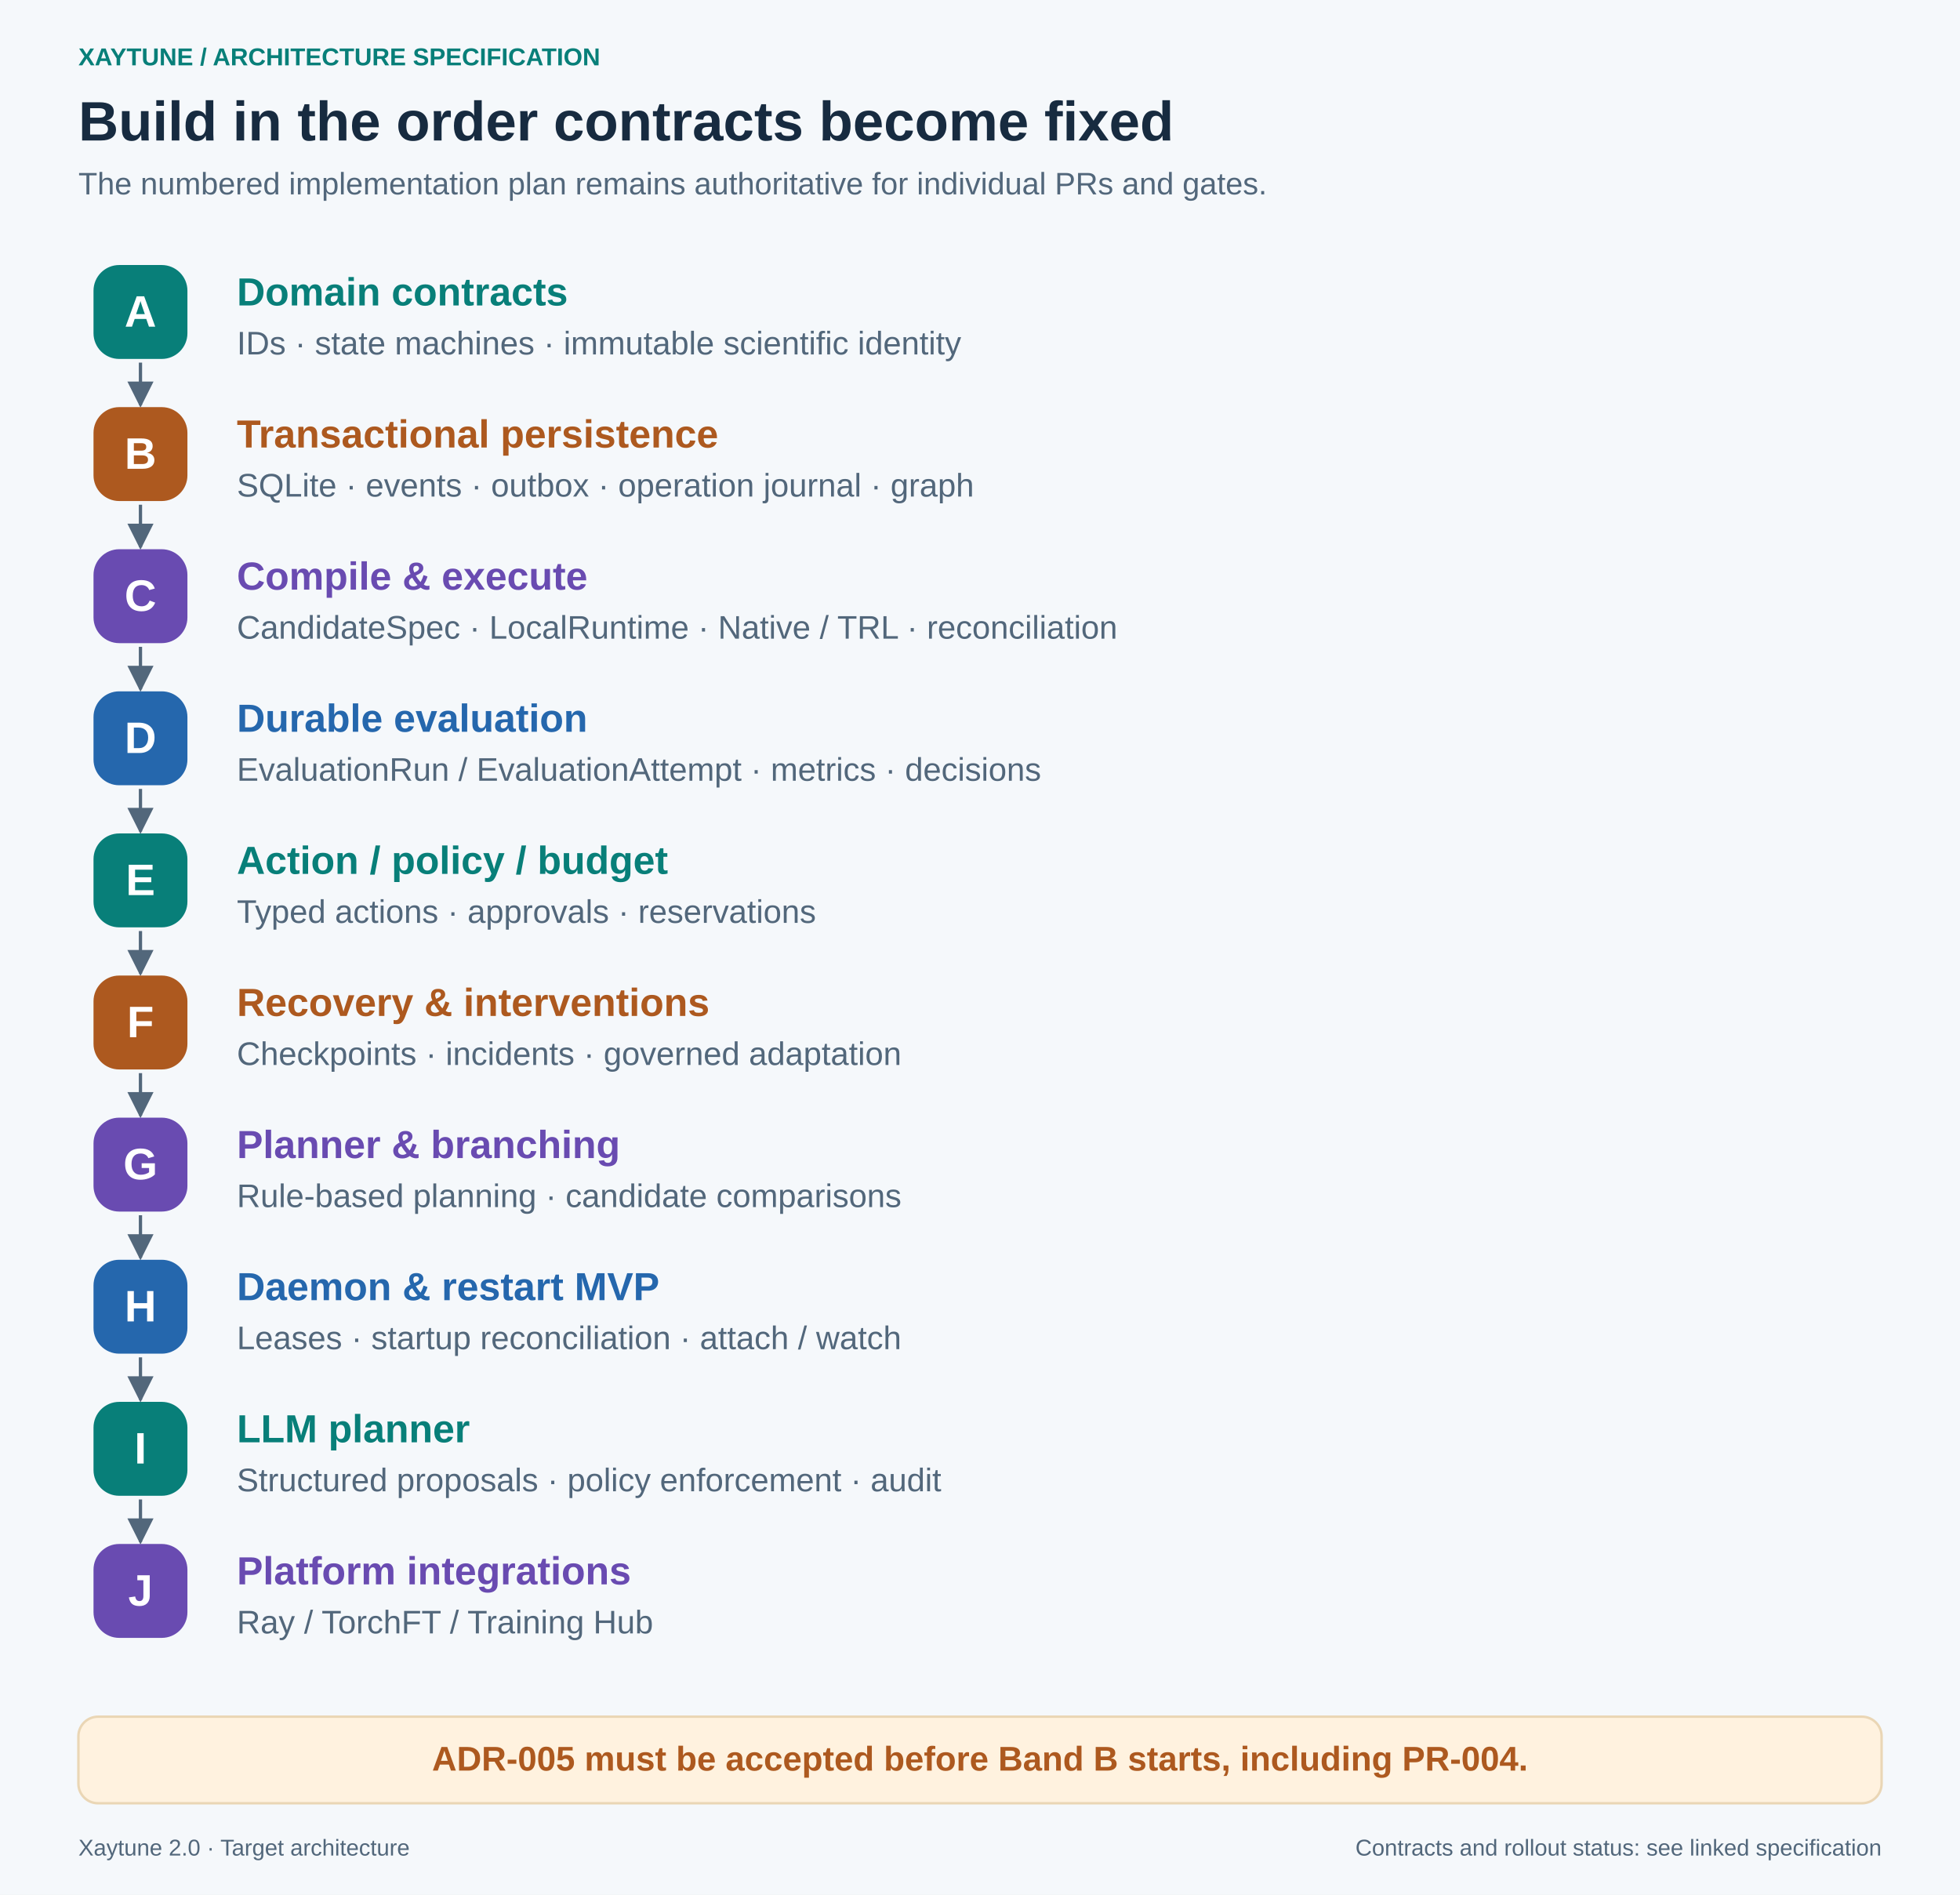
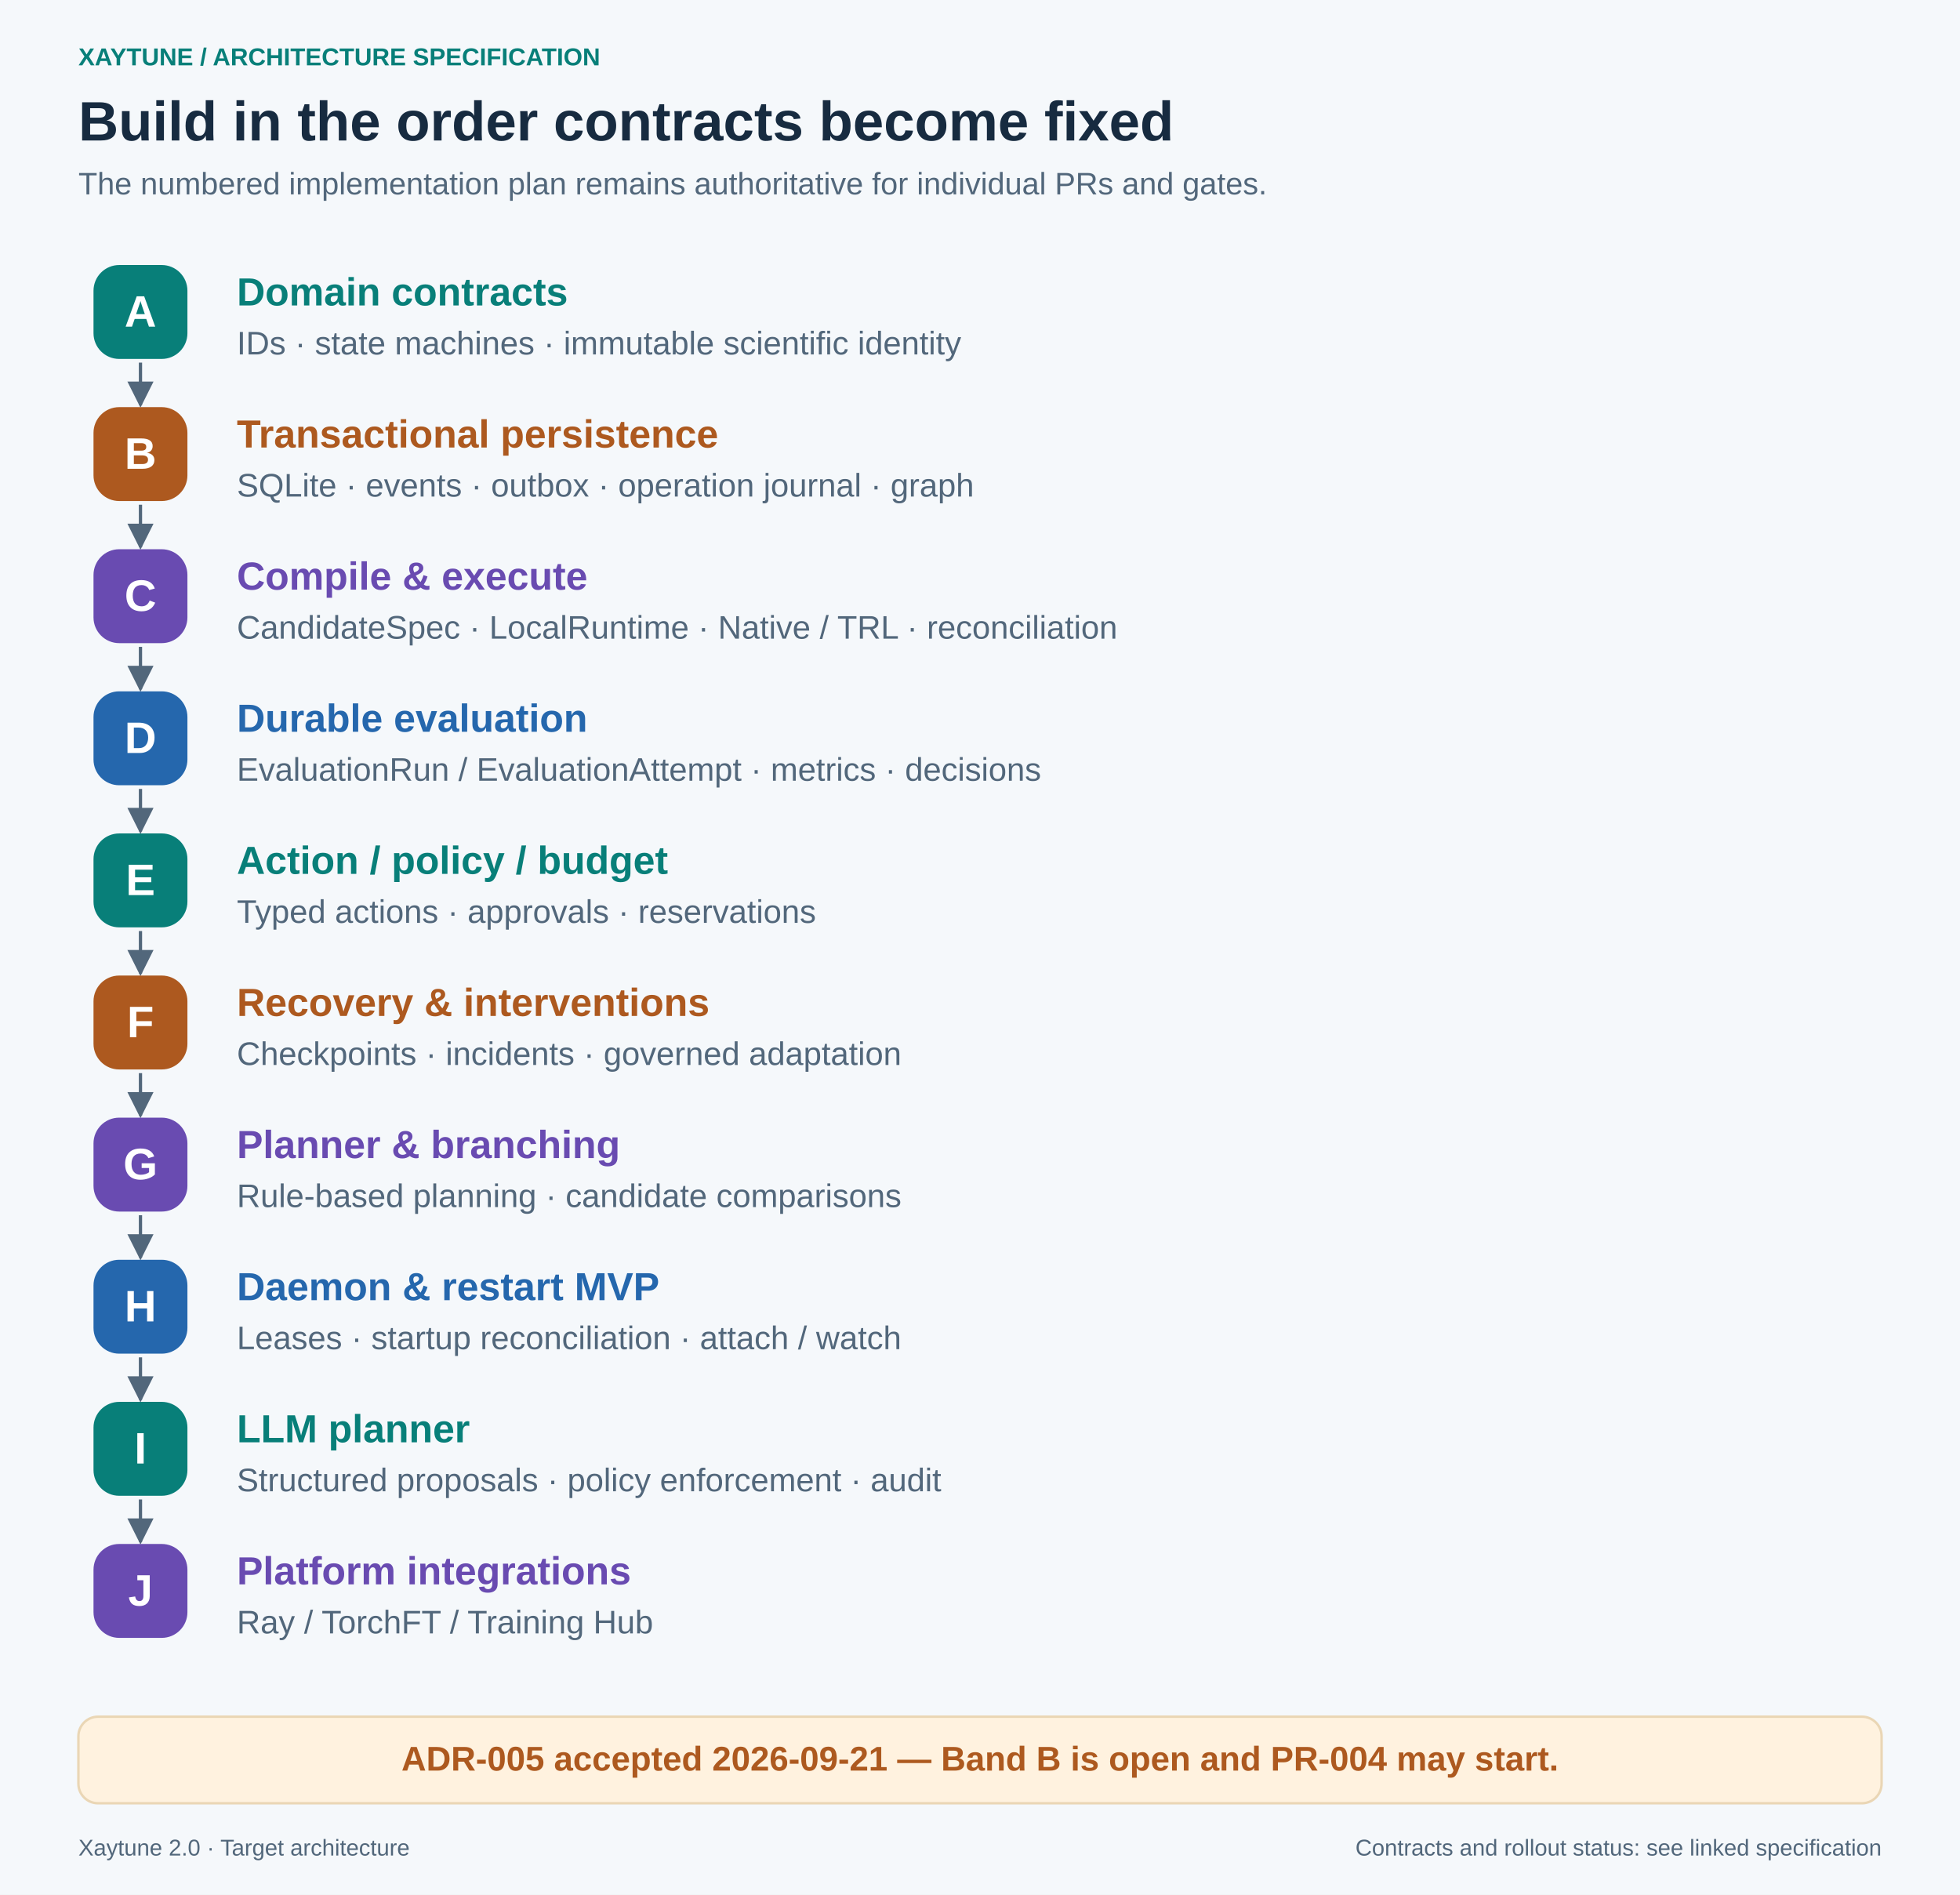
<svg xmlns="http://www.w3.org/2000/svg" width="1200" height="1160" viewBox="0 0 1200 1160" role="img" aria-labelledby="implementation-order-title implementation-order-desc">
  <defs>
    <marker id="implementation-order-arrow" viewBox="0 0 10 10" refX="9" refY="5" markerWidth="8" markerHeight="8" orient="auto-start-reverse">
      <path d="M 0 0 L 10 5 L 0 10 z" fill="#52677b" />
    </marker>
  </defs>
  <style>text{font-family:Arial,Helvetica,sans-serif} .mono{font-family:Menlo,Consolas,monospace}</style>
  <rect width="1200" height="1160" fill="#f5f8fb" />
  <text x="48" y="40" font-size="15" fill="#087f79" font-weight="700" text-anchor="start" class="">XAYTUNE  /  ARCHITECTURE SPECIFICATION</text>
  <text x="48" y="86" font-size="34" fill="#172b40" font-weight="700" text-anchor="start" class="">Build in the order contracts become fixed</text>
  <text x="48" y="119" font-size="19" fill="#52677b" font-weight="400" text-anchor="start" class="">The numbered implementation plan remains authoritative for individual PRs and gates.</text>
  <rect x="58" y="163" width="56" height="56" rx="15" fill="#087f79" stroke="#087f79" stroke-width="1.5" />
  <text x="86" y="200" font-size="27" fill="white" font-weight="700" text-anchor="middle" class="">A</text>
  <text x="145" y="187" font-size="24" fill="#087f79" font-weight="700" text-anchor="start" class="">Domain contracts</text>
  <text x="145" y="217" font-size="20" fill="#52677b" font-weight="400" text-anchor="start" class="">IDs · state machines · immutable scientific identity</text>
  <path d="M 86 222 L 86 248" fill="none" stroke="#52677b" stroke-width="2" marker-end="url(#implementation-order-arrow)" />
  <rect x="58" y="250" width="56" height="56" rx="15" fill="#ad591f" stroke="#ad591f" stroke-width="1.5" />
  <text x="86" y="287" font-size="27" fill="white" font-weight="700" text-anchor="middle" class="">B</text>
  <text x="145" y="274" font-size="24" fill="#ad591f" font-weight="700" text-anchor="start" class="">Transactional persistence</text>
  <text x="145" y="304" font-size="20" fill="#52677b" font-weight="400" text-anchor="start" class="">SQLite · events · outbox · operation journal · graph</text>
  <path d="M 86 309 L 86 335" fill="none" stroke="#52677b" stroke-width="2" marker-end="url(#implementation-order-arrow)" />
  <rect x="58" y="337" width="56" height="56" rx="15" fill="#694bb1" stroke="#694bb1" stroke-width="1.5" />
  <text x="86" y="374" font-size="27" fill="white" font-weight="700" text-anchor="middle" class="">C</text>
  <text x="145" y="361" font-size="24" fill="#694bb1" font-weight="700" text-anchor="start" class="">Compile &amp; execute</text>
  <text x="145" y="391" font-size="20" fill="#52677b" font-weight="400" text-anchor="start" class="">CandidateSpec · LocalRuntime · Native / TRL · reconciliation</text>
  <path d="M 86 396 L 86 422" fill="none" stroke="#52677b" stroke-width="2" marker-end="url(#implementation-order-arrow)" />
  <rect x="58" y="424" width="56" height="56" rx="15" fill="#2567ad" stroke="#2567ad" stroke-width="1.5" />
  <text x="86" y="461" font-size="27" fill="white" font-weight="700" text-anchor="middle" class="">D</text>
  <text x="145" y="448" font-size="24" fill="#2567ad" font-weight="700" text-anchor="start" class="">Durable evaluation</text>
  <text x="145" y="478" font-size="20" fill="#52677b" font-weight="400" text-anchor="start" class="">EvaluationRun / EvaluationAttempt · metrics · decisions</text>
  <path d="M 86 483 L 86 509" fill="none" stroke="#52677b" stroke-width="2" marker-end="url(#implementation-order-arrow)" />
  <rect x="58" y="511" width="56" height="56" rx="15" fill="#087f79" stroke="#087f79" stroke-width="1.5" />
  <text x="86" y="548" font-size="27" fill="white" font-weight="700" text-anchor="middle" class="">E</text>
  <text x="145" y="535" font-size="24" fill="#087f79" font-weight="700" text-anchor="start" class="">Action / policy / budget</text>
  <text x="145" y="565" font-size="20" fill="#52677b" font-weight="400" text-anchor="start" class="">Typed actions · approvals · reservations</text>
  <path d="M 86 570 L 86 596" fill="none" stroke="#52677b" stroke-width="2" marker-end="url(#implementation-order-arrow)" />
  <rect x="58" y="598" width="56" height="56" rx="15" fill="#ad591f" stroke="#ad591f" stroke-width="1.5" />
  <text x="86" y="635" font-size="27" fill="white" font-weight="700" text-anchor="middle" class="">F</text>
  <text x="145" y="622" font-size="24" fill="#ad591f" font-weight="700" text-anchor="start" class="">Recovery &amp; interventions</text>
  <text x="145" y="652" font-size="20" fill="#52677b" font-weight="400" text-anchor="start" class="">Checkpoints · incidents · governed adaptation</text>
  <path d="M 86 657 L 86 683" fill="none" stroke="#52677b" stroke-width="2" marker-end="url(#implementation-order-arrow)" />
  <rect x="58" y="685" width="56" height="56" rx="15" fill="#694bb1" stroke="#694bb1" stroke-width="1.5" />
  <text x="86" y="722" font-size="27" fill="white" font-weight="700" text-anchor="middle" class="">G</text>
  <text x="145" y="709" font-size="24" fill="#694bb1" font-weight="700" text-anchor="start" class="">Planner &amp; branching</text>
  <text x="145" y="739" font-size="20" fill="#52677b" font-weight="400" text-anchor="start" class="">Rule-based planning · candidate comparisons</text>
  <path d="M 86 744 L 86 770" fill="none" stroke="#52677b" stroke-width="2" marker-end="url(#implementation-order-arrow)" />
  <rect x="58" y="772" width="56" height="56" rx="15" fill="#2567ad" stroke="#2567ad" stroke-width="1.5" />
  <text x="86" y="809" font-size="27" fill="white" font-weight="700" text-anchor="middle" class="">H</text>
  <text x="145" y="796" font-size="24" fill="#2567ad" font-weight="700" text-anchor="start" class="">Daemon &amp; restart MVP</text>
  <text x="145" y="826" font-size="20" fill="#52677b" font-weight="400" text-anchor="start" class="">Leases · startup reconciliation · attach / watch</text>
  <path d="M 86 831 L 86 857" fill="none" stroke="#52677b" stroke-width="2" marker-end="url(#implementation-order-arrow)" />
  <rect x="58" y="859" width="56" height="56" rx="15" fill="#087f79" stroke="#087f79" stroke-width="1.5" />
  <text x="86" y="896" font-size="27" fill="white" font-weight="700" text-anchor="middle" class="">I</text>
  <text x="145" y="883" font-size="24" fill="#087f79" font-weight="700" text-anchor="start" class="">LLM planner</text>
  <text x="145" y="913" font-size="20" fill="#52677b" font-weight="400" text-anchor="start" class="">Structured proposals · policy enforcement · audit</text>
  <path d="M 86 918 L 86 944" fill="none" stroke="#52677b" stroke-width="2" marker-end="url(#implementation-order-arrow)" />
  <rect x="58" y="946" width="56" height="56" rx="15" fill="#694bb1" stroke="#694bb1" stroke-width="1.5" />
  <text x="86" y="983" font-size="27" fill="white" font-weight="700" text-anchor="middle" class="">J</text>
  <text x="145" y="970" font-size="24" fill="#694bb1" font-weight="700" text-anchor="start" class="">Platform integrations</text>
  <text x="145" y="1000" font-size="20" fill="#52677b" font-weight="400" text-anchor="start" class="">Ray / TorchFT / Training Hub</text>
  <rect x="48" y="1051" width="1104" height="53" rx="12" fill="#fff2df" stroke="#ead6b5" stroke-width="1.5" />
-   <text x="600" y="1084" font-size="21" fill="#ad591f" font-weight="700" text-anchor="middle" class="">ADR-005 must be accepted before Band B starts, including PR-004.</text>
+   <text x="600" y="1084" font-size="21" fill="#ad591f" font-weight="700" text-anchor="middle" class="">ADR-005 accepted 2026-09-21 — Band B is open and PR-004 may start.</text>
  <text x="48" y="1136" font-size="14" fill="#52677b" font-weight="400" text-anchor="start" class="">Xaytune 2.0 · Target architecture</text>
  <text x="1152" y="1136" font-size="14" fill="#52677b" font-weight="400" text-anchor="end" class="">Contracts and rollout status: see linked specification</text>
</svg>
